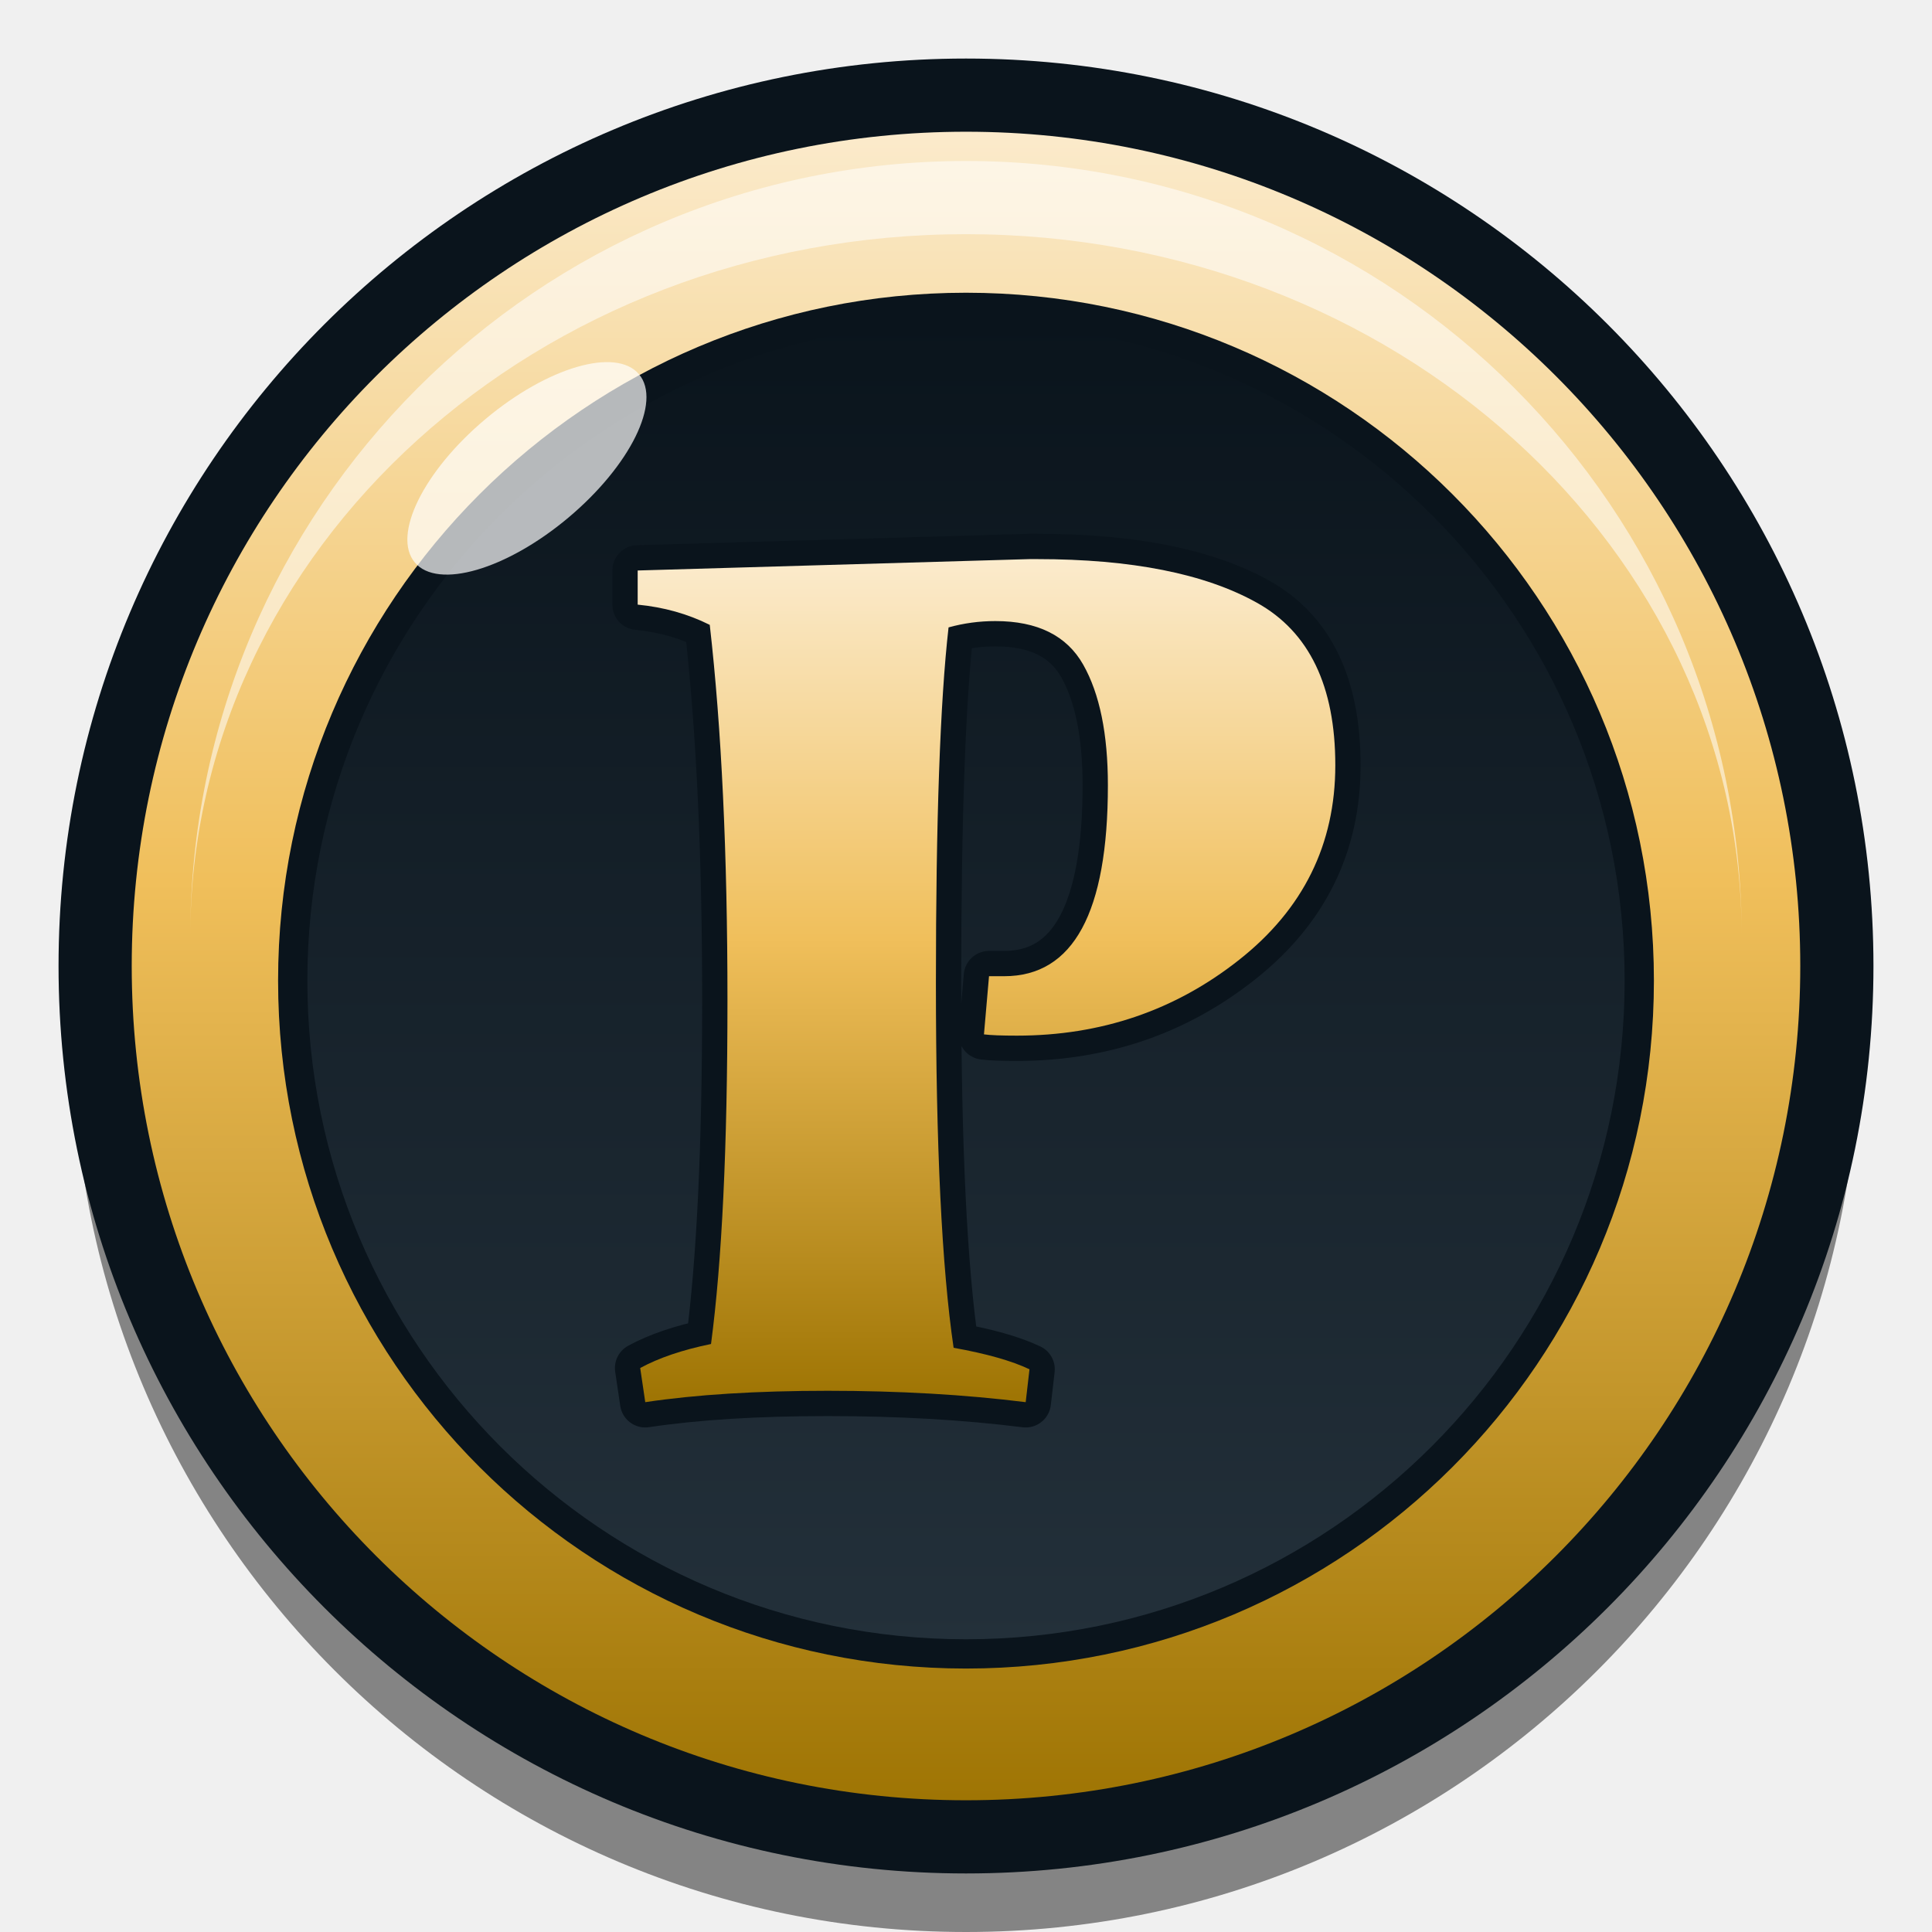
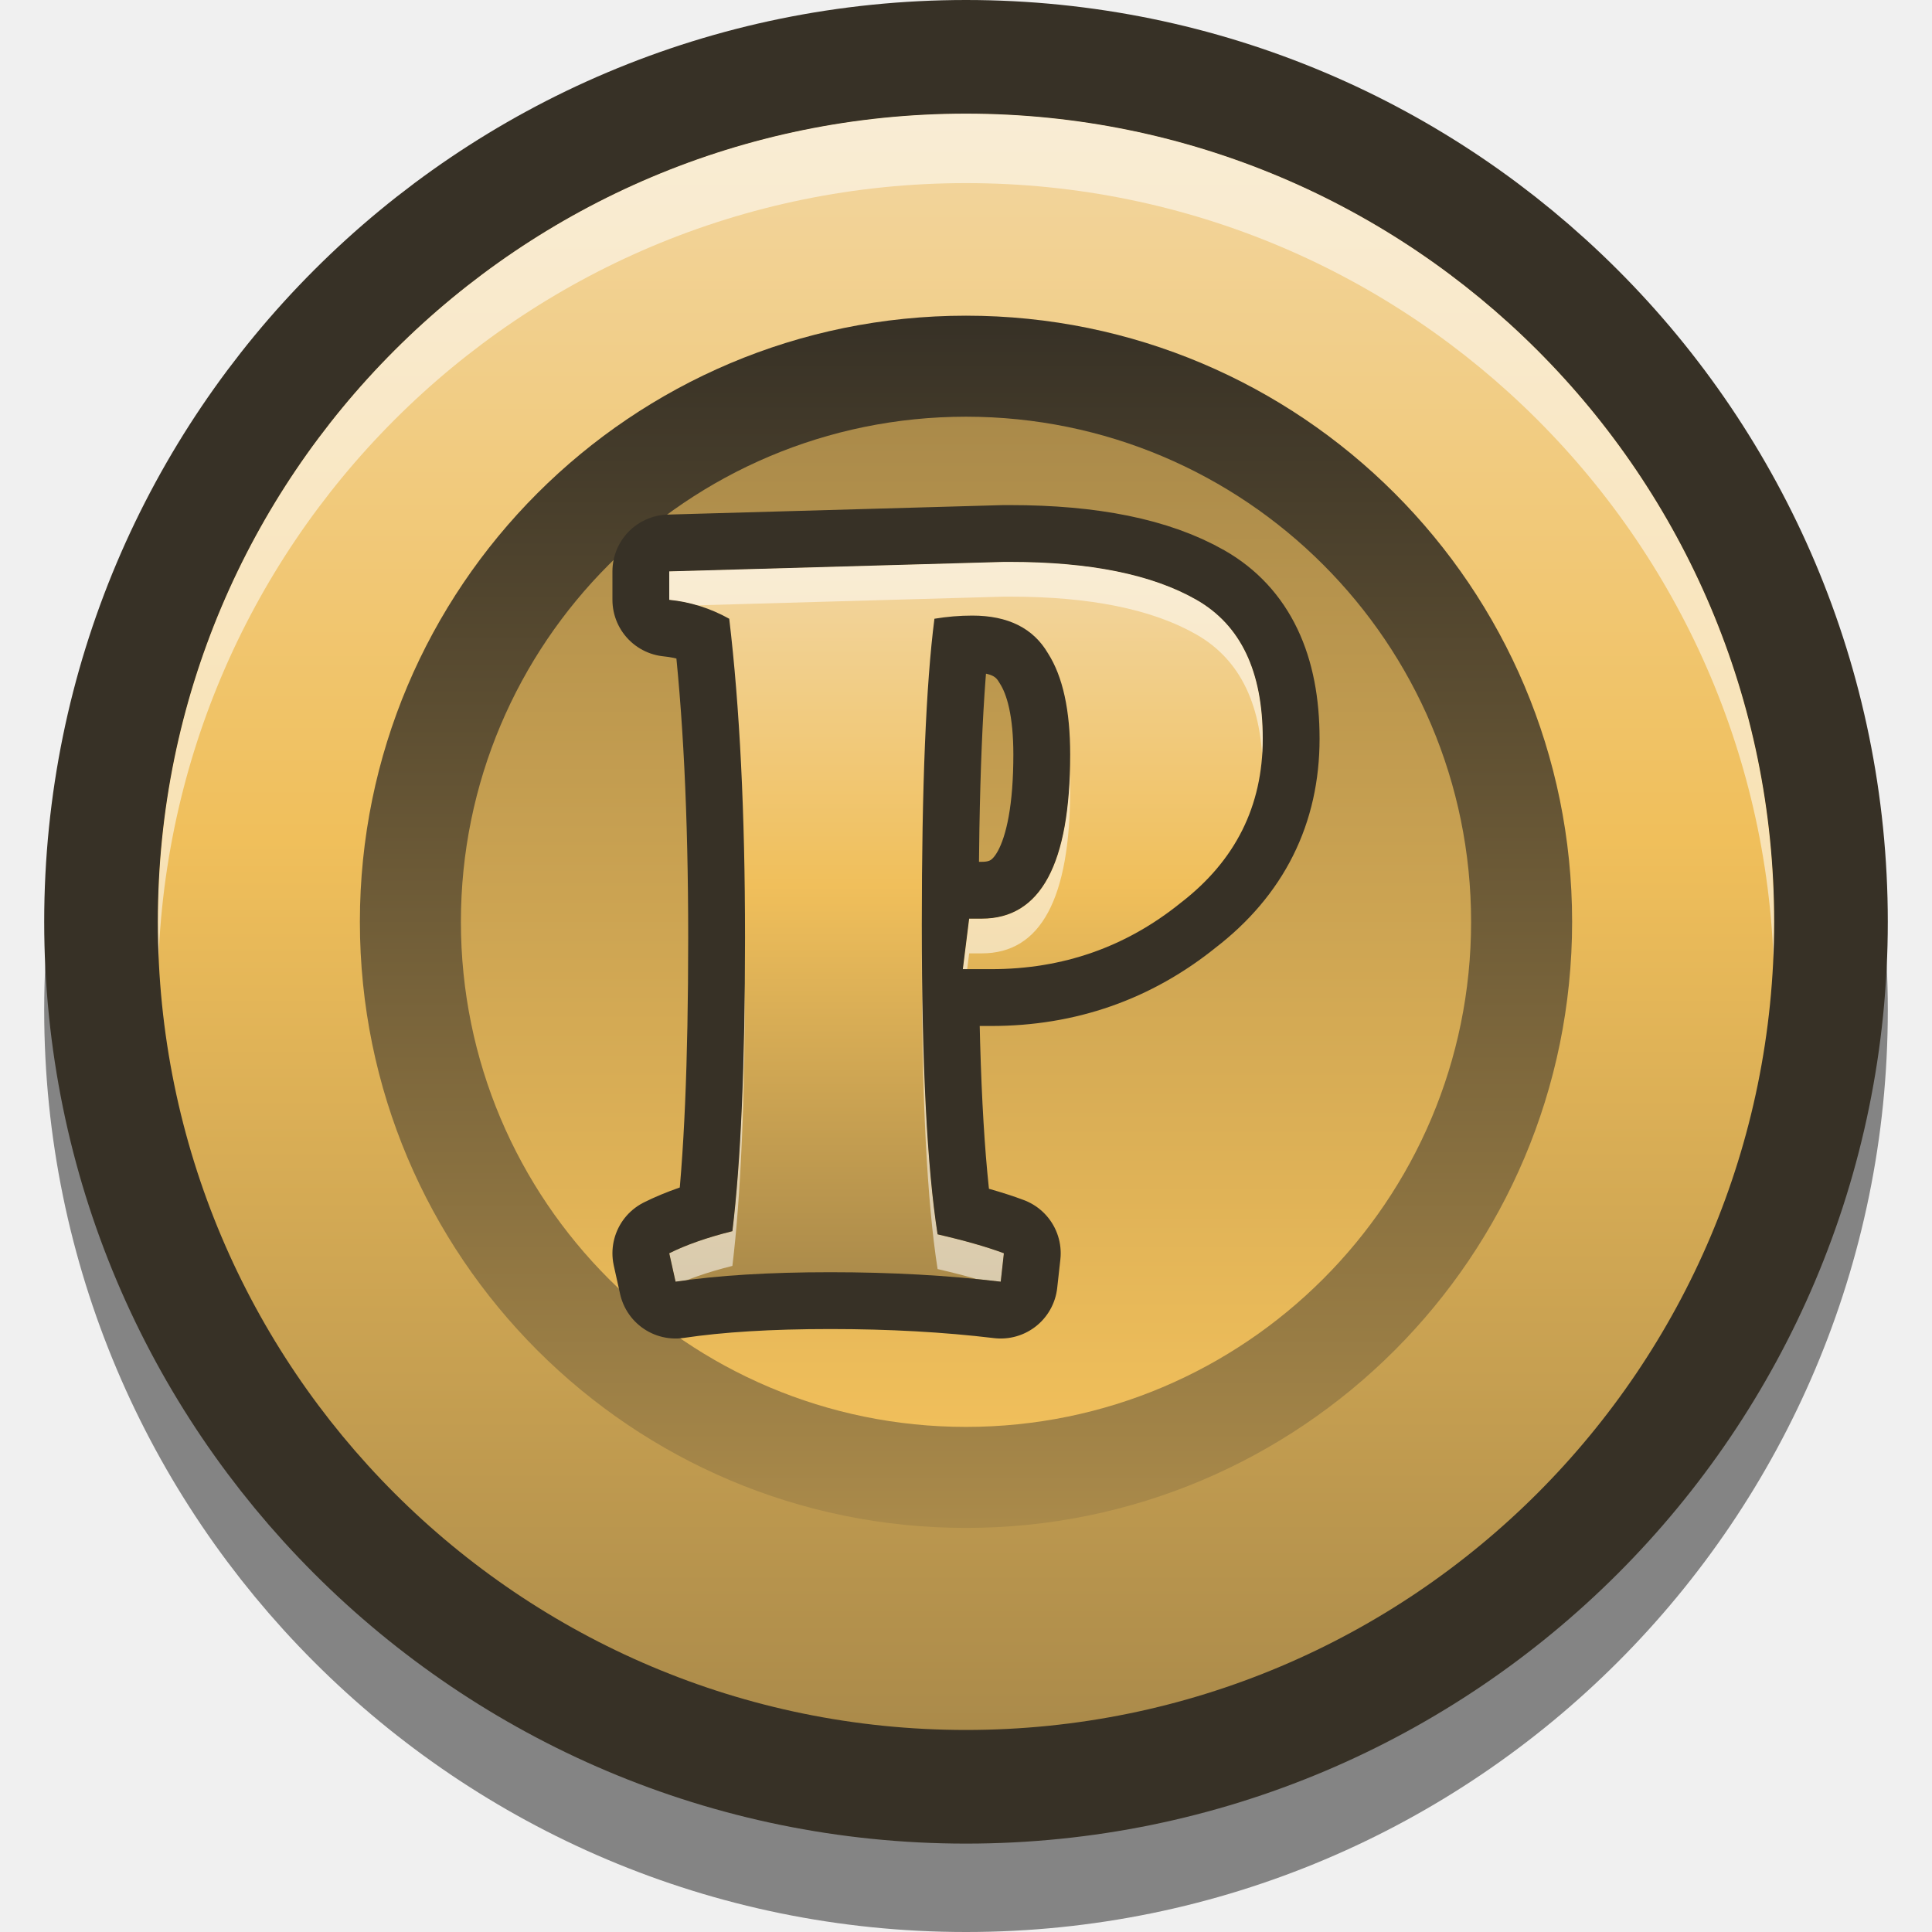
- <svg xmlns="http://www.w3.org/2000/svg" viewBox="-1 -1 66 66">
+ <svg xmlns="http://www.w3.org/2000/svg" viewBox="-50 -36 612 612">
  <defs>
-     <linearGradient id="m" x1="0" y1="0" x2="0" y2="1">
-       <stop offset="0" stop-color="#FBEBCD" />
+     <path id="o" d="M0 256a256 256 0 1 1 512 0 256 256 0 1 1-512 0z" />
+     <path id="f" d="M256 96a160 160 0 1 1 0 320 160 160 0 1 1 0-320z" />
+     <path id="p" d="M162 154v-9l106-3q1 0 2 0 38 0 59 12 21 12 21 44 0 32-26 52-26 21-60 21-6 0-9 0l2-16h4q28 0 28-52 0-21-7-32-7-12-24-12-6 0-12 1-4 31-4 97 0 66 5 98 13 3 21 6l-1 9q-25-3-54-3-29 0-49 3l-2-9q8-4 20-7 4-33 4-93 0-59-5-101-9-5-19-6z" />
+     <linearGradient id="g" x1="0" y1="0" x2="0" y2="1">
+       <stop offset="0" stop-color="#F2D6A1" />
      <stop offset=".45" stop-color="#F0BF5B" />
-       <stop offset="1" stop-color="#9E7403" />
+       <stop offset="1" stop-color="#AA8A4A" />
    </linearGradient>
-     <linearGradient id="f" x1="0" y1="0" x2="0" y2="1">
-       <stop offset="0" stop-color="#0A141C" />
-       <stop offset="1" stop-color="#23303A" />
+     <linearGradient id="s" x1="0" y1="0" x2="0" y2="1">
+       <stop offset="0" stop-color="#373126" />
+       <stop offset="1" stop-color="#AA8A4A" />
    </linearGradient>
+     <linearGradient id="d" x1="0" y1="0" x2="0" y2="1">
+       <stop offset="0" stop-color="#AA8A4A" />
+       <stop offset="1" stop-color="#F0BF5B" />
+     </linearGradient>
+     <mask id="r">
+       <use href="#o" fill="#fff" />
+       <use href="#o" y="22" />
+     </mask>
+     <mask id="q">
+       <use href="#p" fill="#fff" />
+       <use href="#p" y="11" />
+     </mask>
  </defs>
-   <circle cx="32" cy="34.5" r="30.5" fill="#000" fill-opacity=".45" />
-   <circle cx="32" cy="32" r="31" fill="#0A141C" />
-   <circle cx="32" cy="32" r="28.5" fill="url(#m)" />
-   <path fill="#fff" fill-opacity=".55" d="M5.5 31a26.5 26.5 0 0 1 53 0a26.5 24 0 0 0-53 0z" />
-   <circle cx="32" cy="32.5" r="23.5" fill="#0A141C" />
-   <circle cx="32" cy="32.5" r="22.5" fill="url(#f)" />
-   <g transform="matrix(.72 0 0 .72 9.66 9.1)">
-     <path fill="url(#m)" stroke="#0A141C" stroke-width="2.4" stroke-linejoin="round" paint-order="stroke" d="M 15.45 14.66L 15.45 13.04L 34.04 12.5Q 34.22 12.5 34.4 12.5L 34.4 12.5Q 41.12 12.5 44.83 14.57Q 48.55 16.64 48.55 22.28Q 48.55 27.91 43.99 31.51Q 39.44 35.11 33.44 35.11L 33.44 35.11Q 32.36 35.11 31.88 35.05L 31.88 35.05L 32.12 32.29L 32.84 32.29Q 37.76 32.29 37.76 23.23L 37.76 23.23Q 37.76 19.58 36.59 17.51Q 35.42 15.44 32.42 15.44L 32.42 15.44Q 31.28 15.44 30.2 15.74L 30.2 15.74Q 29.6 21.02 29.6 32.62Q 29.6 44.22 30.44 49.92L 30.44 49.92Q 32.78 50.34 34.04 50.94L 34.04 50.94L 33.86 52.5Q 29.54 51.96 24.47 51.96Q 19.41 51.96 15.81 52.5L 15.81 52.5L 15.57 50.88Q 16.89 50.16 18.93 49.74L 18.93 49.74Q 19.71 43.86 19.71 33.43Q 19.71 22.99 18.87 15.62L 18.87 15.62Q 17.31 14.84 15.45 14.66L 15.45 14.66Z" />
-   </g>
-   <ellipse cx="17" cy="15" rx="5" ry="2.2" fill="#fff" fill-opacity=".7" transform="rotate(-40 17 15)" />
+   <use href="#o" y="28" fill="#000" stroke="#000" stroke-width="72" opacity=".45" />
+   <use href="#o" fill="#373126" stroke="#373126" stroke-width="72" />
+   <use href="#o" fill="url(#g)" />
+   <use href="#o" mask="url(#r)" fill="#fff" fill-opacity=".55" />
+   <path d="M256 448a192 192 0 1 0 0-384 192 192 0 1 0 0 384z" fill="url(#s)" />
+   <use href="#f" fill="url(#d)" />
+   <use href="#p" fill="#373126" stroke="#373126" stroke-width="36" stroke-linejoin="round" />
+   <use href="#p" fill="url(#g)" />
+   <use href="#p" mask="url(#q)" fill="#fff" fill-opacity=".55" />
</svg>
